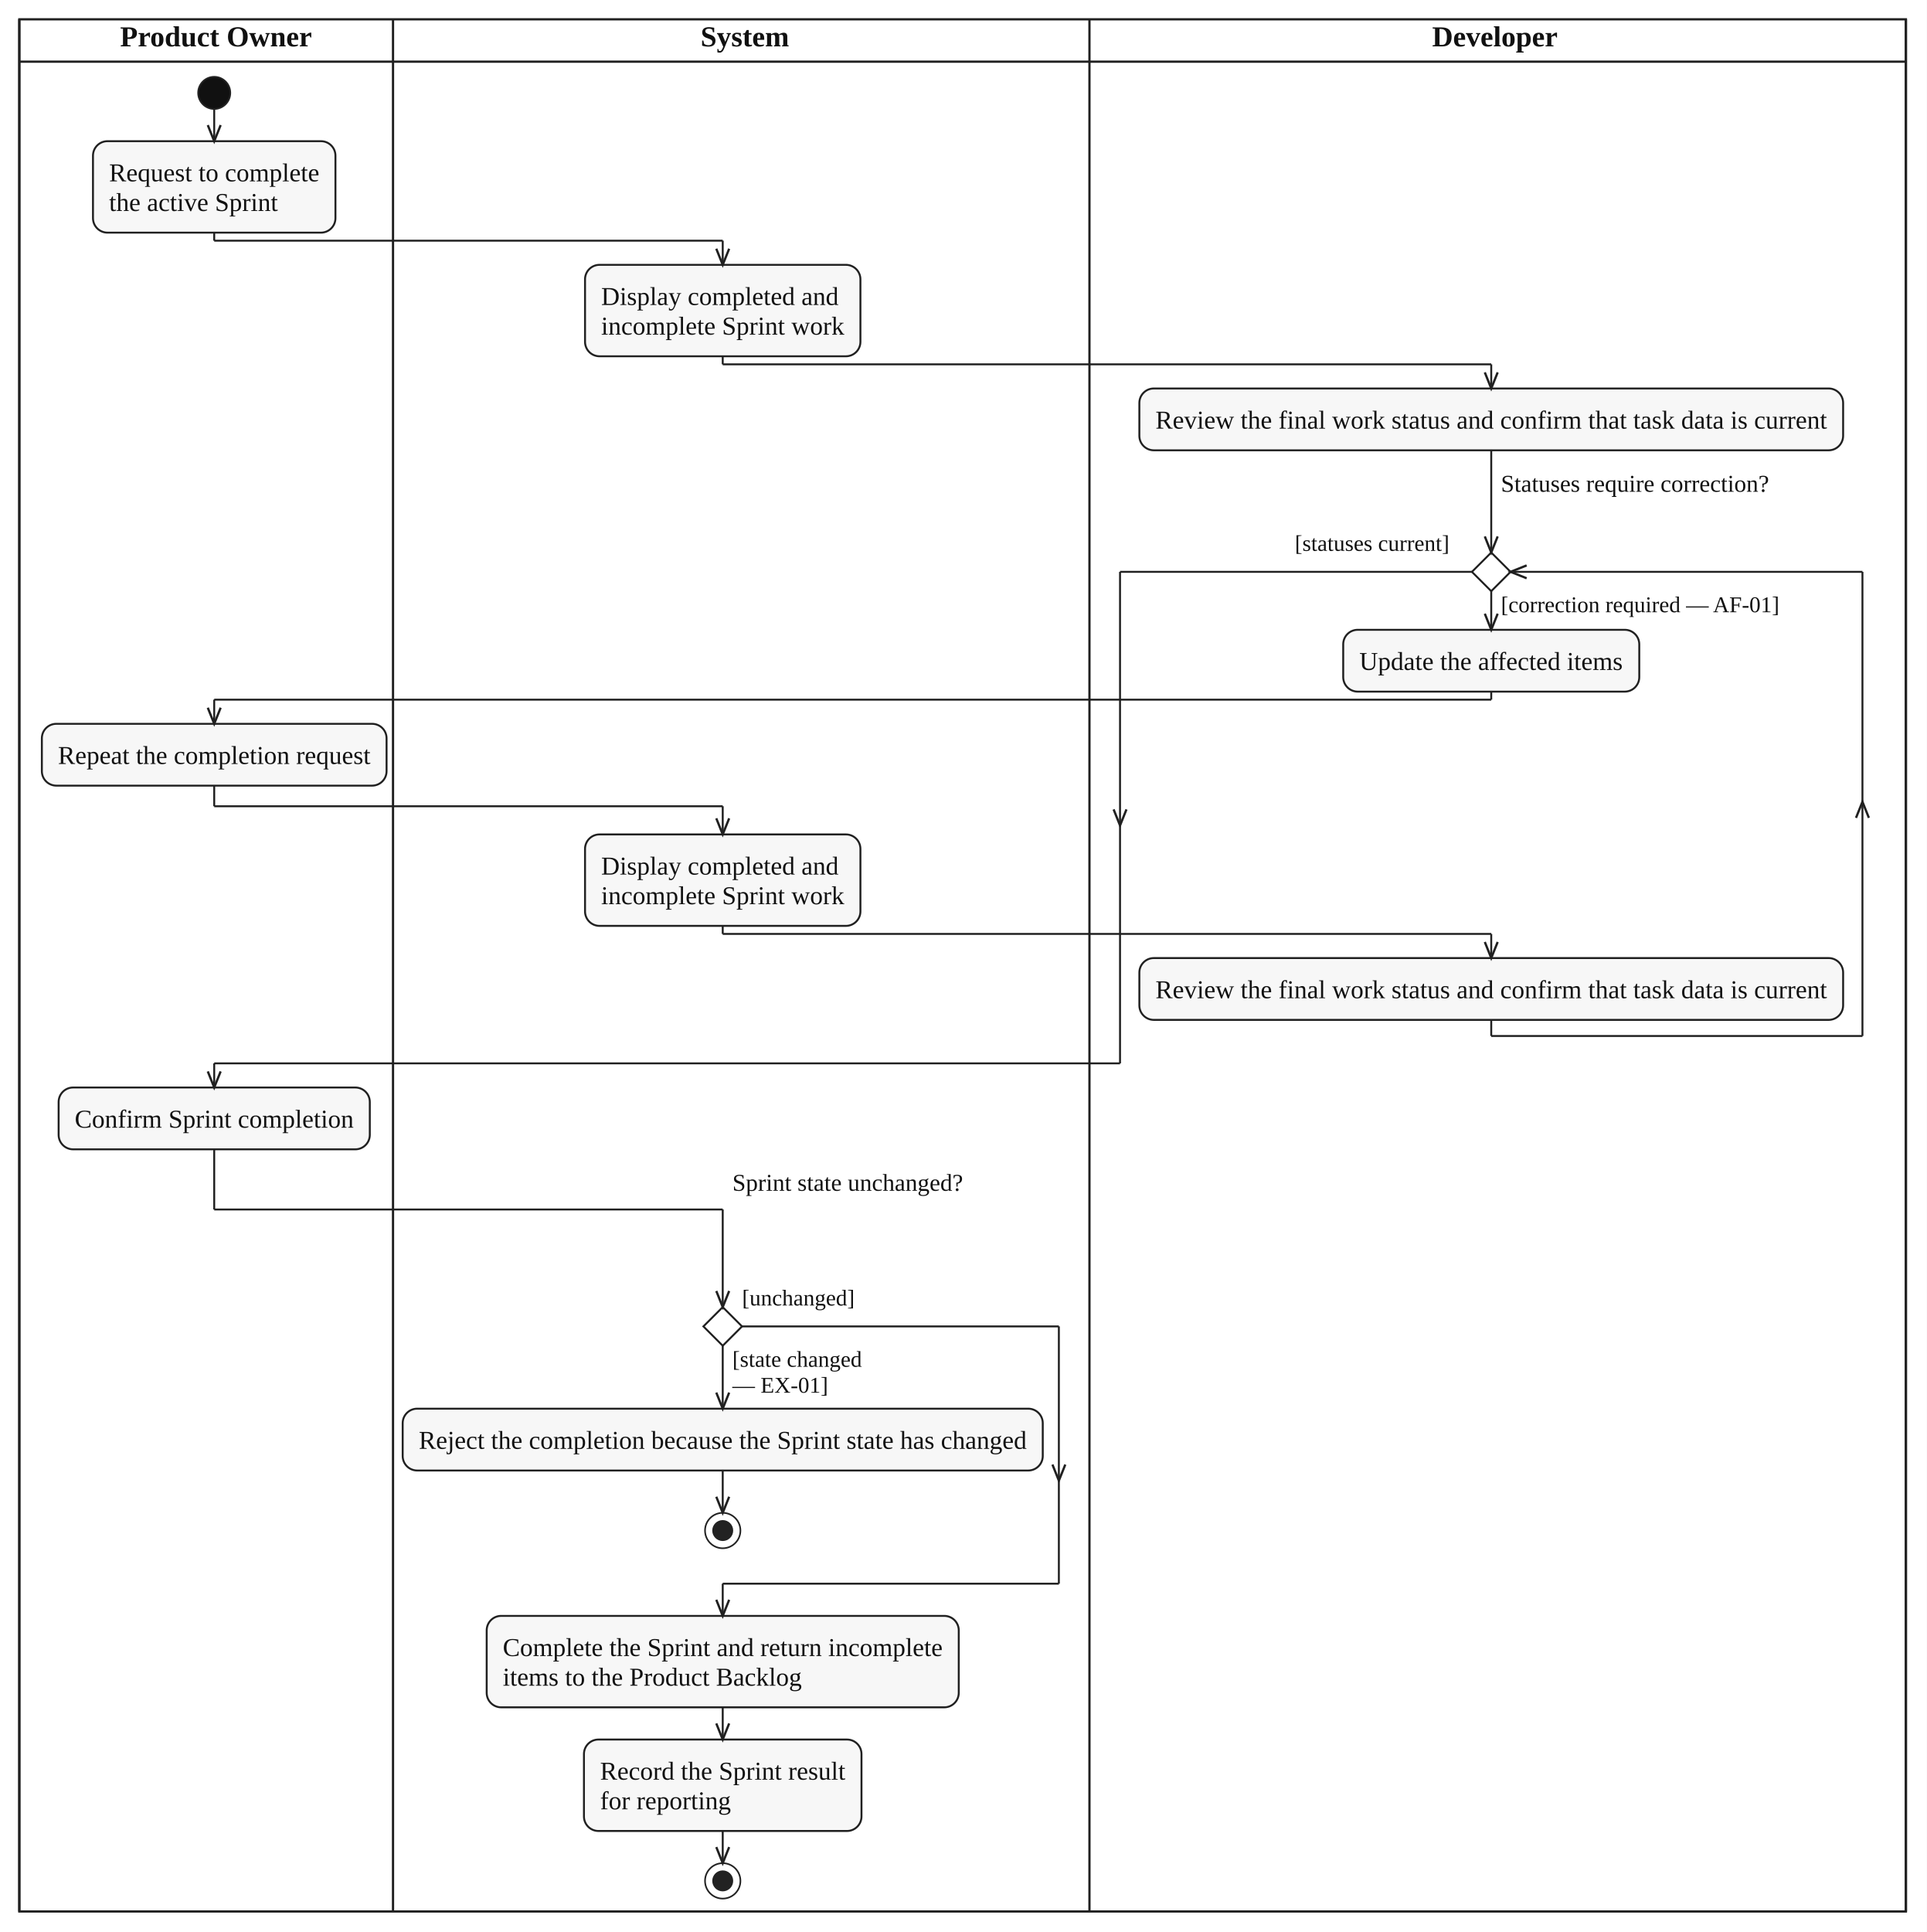
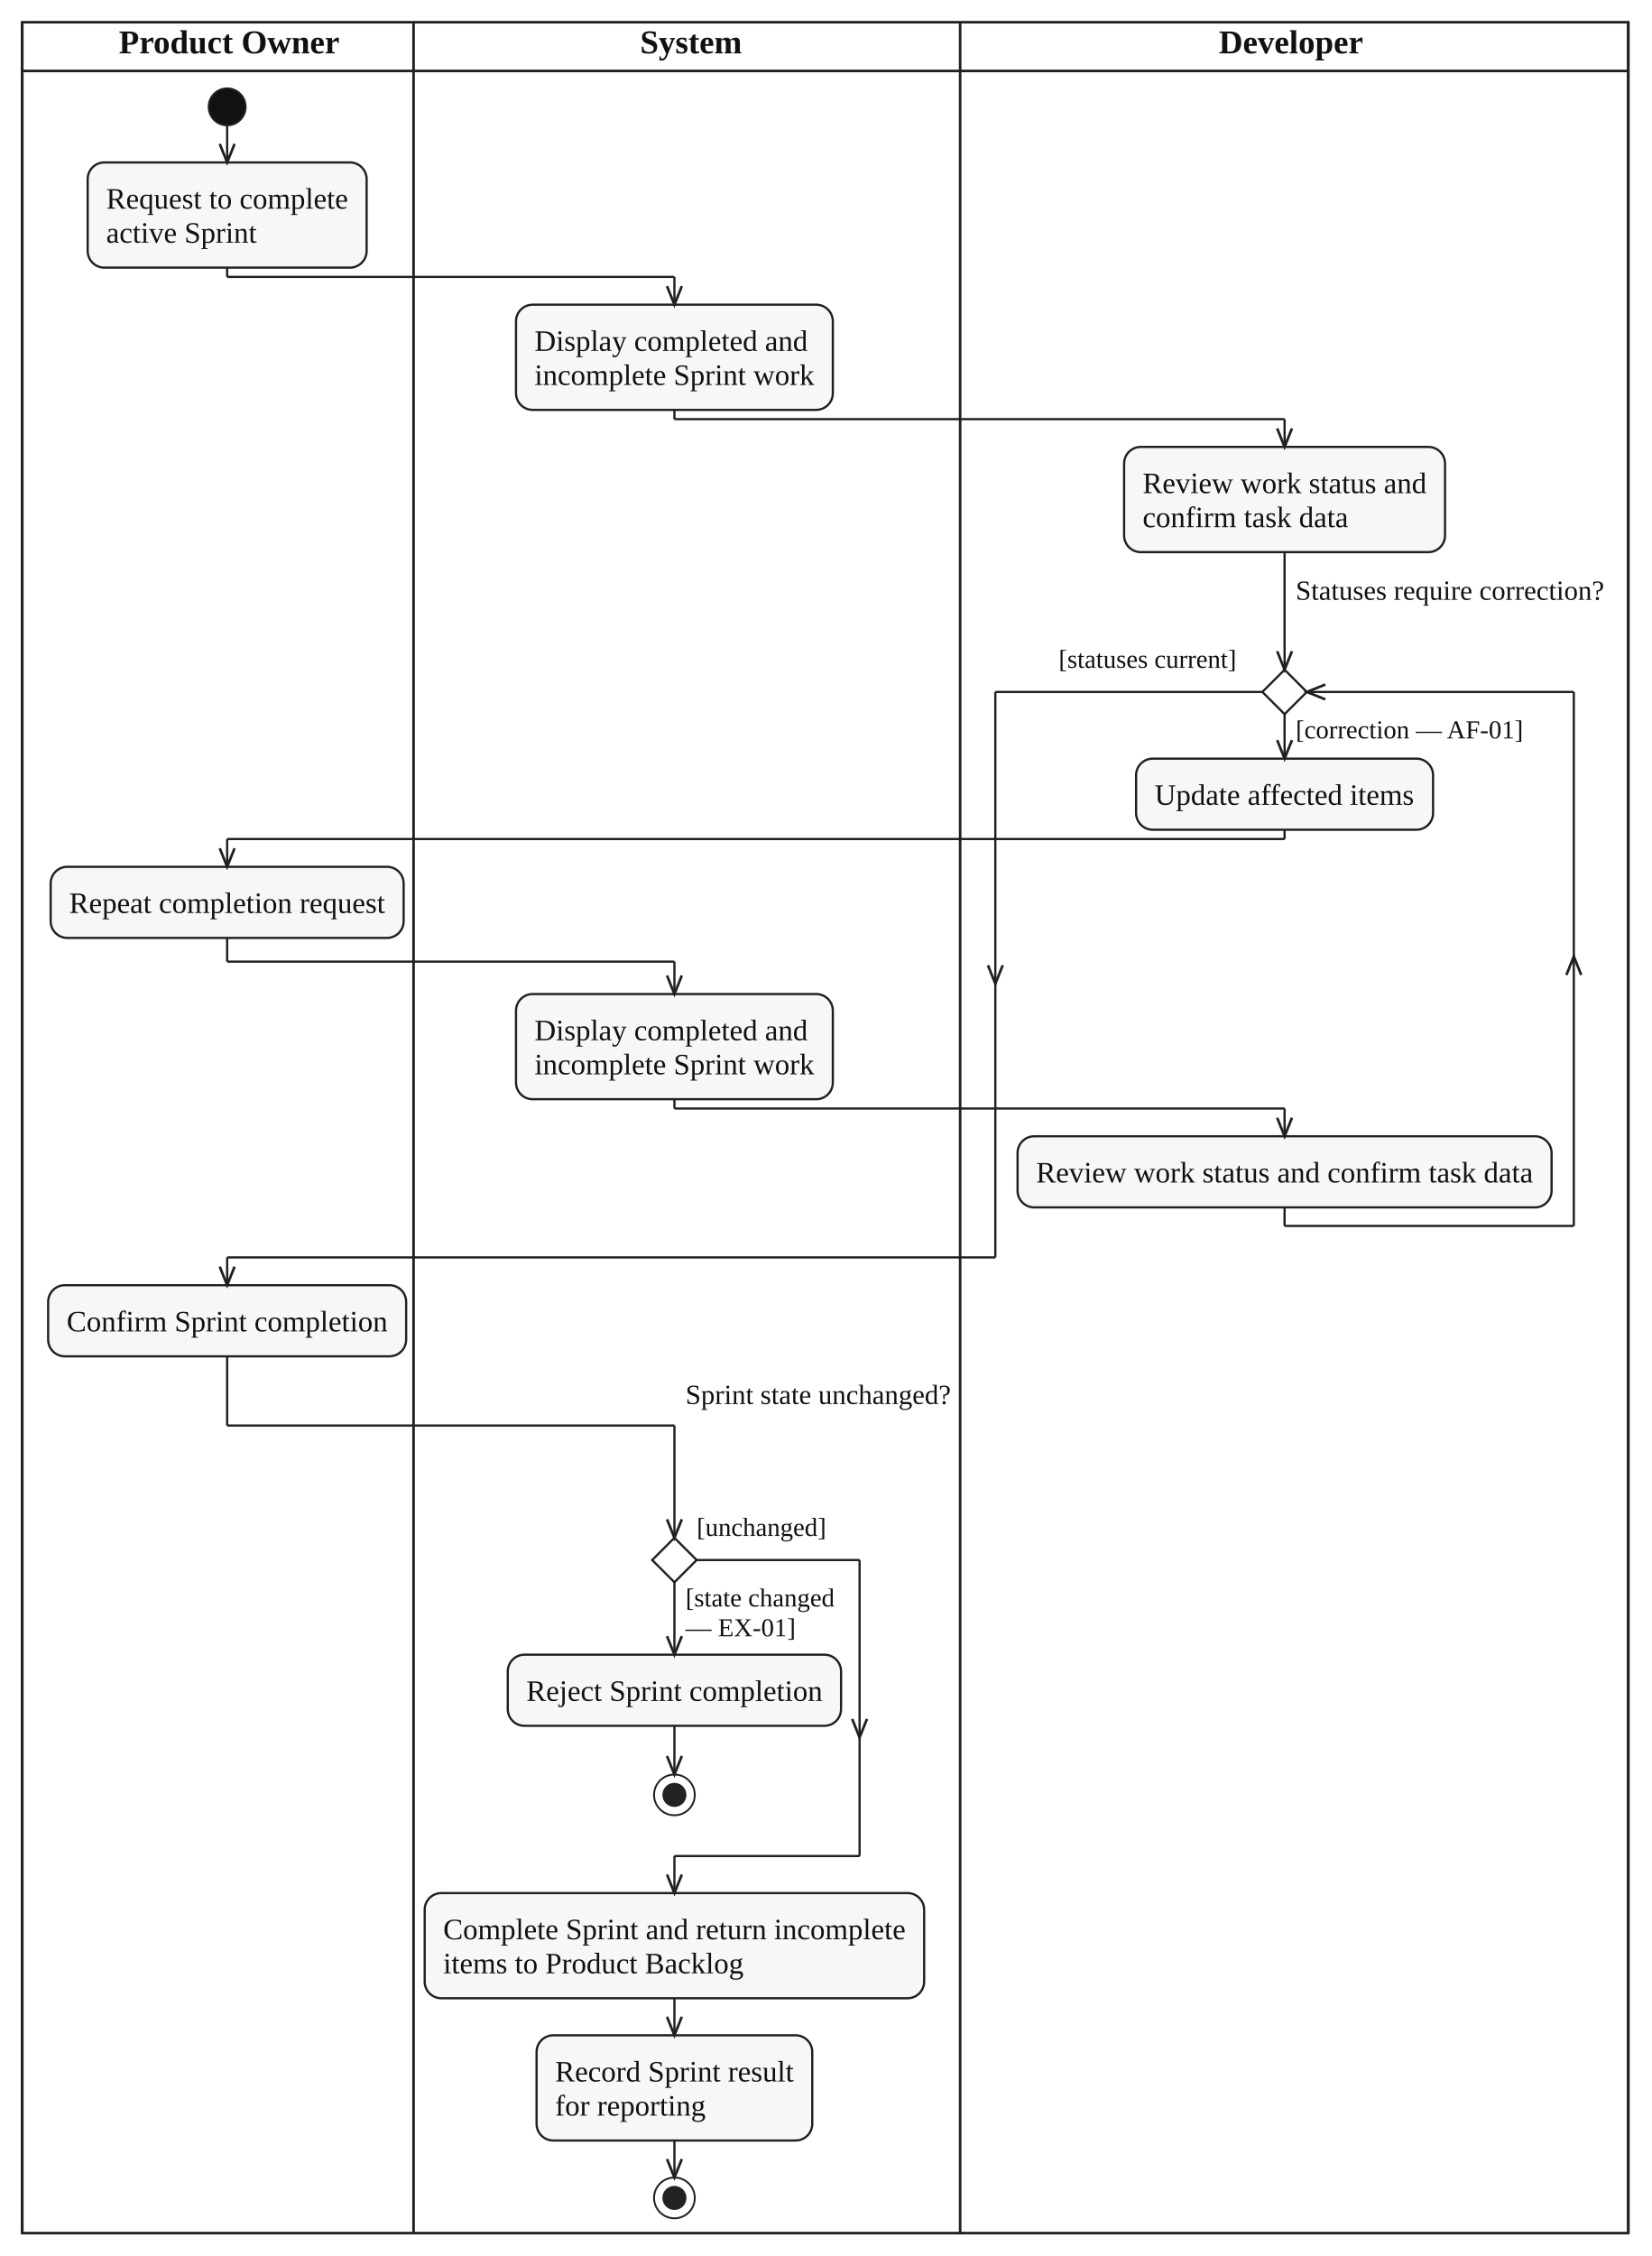
- <svg xmlns="http://www.w3.org/2000/svg" contentStyleType="text/css" height="1200px" preserveAspectRatio="none" style="width:1197px;height:1200px;background:#FFFFFF;" version="1.1" viewBox="-5 0.394 1197 1200" width="1197px" zoomAndPan="magnify" data-pres-formatted="1">
-   <rect id="pres-background" x="-5" y="0.394" width="1197" height="1200" fill="#FFFFFF" stroke="none" />
+ <svg xmlns="http://www.w3.org/2000/svg" contentStyleType="text/css" height="1218px" preserveAspectRatio="none" style="width:892px;height:1218px;background:#FFFFFF;" version="1.1" viewBox="-5 0.394 892 1218" width="892px" zoomAndPan="magnify" data-pres-formatted="1">
+   <rect id="pres-background" x="-5" y="0.394" width="892" height="1218" fill="#FFFFFF" stroke="none" />
  <defs />
  <g>
-     <rect fill="#FFFFFF" height="30.698" style="stroke:#FFFFFF;stroke-width:1.0;" width="1157.266" x="15" y="12.394" />
-     <ellipse cx="128.078" cy="58.092" fill="#111111" rx="10" ry="10" style="stroke:#222222;stroke-width:1.0;" />
-     <rect fill="#F7F7F7" height="56.797" rx="9" ry="9" style="stroke:#202020;stroke-width:1.2;" width="150.633" x="52.762" y="88.092" />
-     <text fill="#111111" font-family="Times New Roman" font-size="16" lengthAdjust="spacing" textLength="130.633" x="62.762" y="113.029">Request to complete</text>
-     <text fill="#111111" font-family="Times New Roman" font-size="16" lengthAdjust="spacing" textLength="104.859" x="62.762" y="131.428">the active Sprint</text>
-     <rect fill="#F7F7F7" height="38.398" rx="9" ry="9" style="stroke:#202020;stroke-width:1.2;" width="214.156" x="21" y="449.973" />
-     <text fill="#111111" font-family="Times New Roman" font-size="16" lengthAdjust="spacing" textLength="194.156" x="31" y="474.91">Repeat the completion request</text>
-     <rect fill="#F7F7F7" height="38.398" rx="9" ry="9" style="stroke:#202020;stroke-width:1.2;" width="193.32" x="31.418" y="675.867" />
-     <text fill="#111111" font-family="Times New Roman" font-size="16" lengthAdjust="spacing" textLength="173.32" x="41.418" y="700.805">Confirm Sprint completion</text>
-     <line style="stroke:#202020;stroke-width:1.4;" x1="7" x2="7" y1="12.394" y2="1187.645" />
-     <rect fill="#F7F7F7" height="56.797" rx="9" ry="9" style="stroke:#202020;stroke-width:1.2;" width="171.086" x="358.438" y="164.889" />
-     <text fill="#111111" font-family="Times New Roman" font-size="16" lengthAdjust="spacing" textLength="147.516" x="368.438" y="189.826">Display completed and</text>
-     <text fill="#111111" font-family="Times New Roman" font-size="16" lengthAdjust="spacing" textLength="151.086" x="368.438" y="208.225">incomplete Sprint work</text>
-     <rect fill="#F7F7F7" height="56.797" rx="9" ry="9" style="stroke:#202020;stroke-width:1.2;" width="171.086" x="358.438" y="518.672" />
-     <text fill="#111111" font-family="Times New Roman" font-size="16" lengthAdjust="spacing" textLength="147.516" x="368.438" y="543.609">Display completed and</text>
-     <text fill="#111111" font-family="Times New Roman" font-size="16" lengthAdjust="spacing" textLength="151.086" x="368.438" y="562.008">incomplete Sprint work</text>
-     <rect fill="#F7F7F7" height="38.398" rx="9" ry="9" style="stroke:#202020;stroke-width:1.2;" width="397.648" x="245.156" y="875.352" />
-     <text fill="#111111" font-family="Times New Roman" font-size="16" lengthAdjust="spacing" textLength="377.648" x="255.156" y="900.289">Reject the completion because the Sprint state has changed</text>
-     <ellipse cx="443.981" cy="951.051" fill="none" rx="11" ry="11" style="stroke:#222222;stroke-width:1.0;" />
-     <ellipse cx="443.981" cy="951.051" fill="#222222" rx="6" ry="6" style="stroke:#222222;stroke-width:1.0;" />
-     <polygon fill="#FFFFFF" points="443.981,812.253,455.981,824.253,443.981,836.253,431.981,824.253,443.981,812.253" style="stroke:#202020;stroke-width:1.2;" />
-     <text fill="#111111" font-family="Times New Roman" font-size="15" lengthAdjust="spacing" textLength="143.291" x="449.981" y="740.014">Sprint state unchanged?</text>
-     <text fill="#111111" font-family="Times New Roman" font-size="15" lengthAdjust="spacing" textLength="3.75" x="449.981" y="757.263"> </text>
-     <text fill="#111111" font-family="Times New Roman" font-size="15" lengthAdjust="spacing" textLength="3.75" x="449.981" y="774.511"> </text>
-     <text fill="#111111" font-family="Times New Roman" font-size="15" lengthAdjust="spacing" textLength="3.75" x="449.981" y="791.76"> </text>
-     <text fill="#111111" font-family="Times New Roman" font-size="15" lengthAdjust="spacing" textLength="3.75" x="449.981" y="809.008"> </text>
-     <text fill="#111111" font-family="Times New Roman" font-size="14" lengthAdjust="spacing" textLength="87.459" x="449.981" y="849.323">  [state changed</text>
-     <text fill="#111111" font-family="Times New Roman" font-size="14" lengthAdjust="spacing" textLength="66.486" x="449.981" y="865.422">  — EX-01]</text>
-     <text fill="#111111" font-family="Times New Roman" font-size="6" lengthAdjust="spacing" textLength="1.5" x="449.981" y="874.052"> </text>
-     <text fill="#111111" font-family="Times New Roman" font-size="14" lengthAdjust="spacing" textLength="76.966" x="455.981" y="811.225">[unchanged]  </text>
-     <text fill="#111111" font-family="Times New Roman" font-size="6" lengthAdjust="spacing" textLength="1.5" x="455.981" y="819.855"> </text>
-     <rect fill="#F7F7F7" height="56.797" rx="9" ry="9" style="stroke:#202020;stroke-width:1.2;" width="293.266" x="297.348" y="1004.051" />
-     <text fill="#111111" font-family="Times New Roman" font-size="16" lengthAdjust="spacing" textLength="273.266" x="307.348" y="1028.988">Complete the Sprint and return incomplete</text>
-     <text fill="#111111" font-family="Times New Roman" font-size="16" lengthAdjust="spacing" textLength="185.75" x="307.348" y="1047.387">items to the Product Backlog</text>
-     <rect fill="#F7F7F7" height="56.797" rx="9" ry="9" style="stroke:#202020;stroke-width:1.2;" width="172.414" x="357.773" y="1080.848" />
-     <text fill="#111111" font-family="Times New Roman" font-size="16" lengthAdjust="spacing" textLength="152.414" x="367.773" y="1105.785">Record the Sprint result</text>
-     <text fill="#111111" font-family="Times New Roman" font-size="16" lengthAdjust="spacing" textLength="81.305" x="367.773" y="1124.184">for reporting</text>
-     <ellipse cx="443.981" cy="1168.645" fill="none" rx="11" ry="11" style="stroke:#222222;stroke-width:1.0;" />
-     <ellipse cx="443.981" cy="1168.645" fill="#222222" rx="6" ry="6" style="stroke:#222222;stroke-width:1.0;" />
-     <line style="stroke:#202020;stroke-width:1.4;" x1="239.156" x2="239.156" y1="12.394" y2="1187.645" />
-     <rect fill="#F7F7F7" height="38.398" rx="9" ry="9" style="stroke:#202020;stroke-width:1.2;" width="437.211" x="702.805" y="241.685" />
-     <text fill="#111111" font-family="Times New Roman" font-size="16" lengthAdjust="spacing" textLength="417.211" x="712.805" y="266.623">Review the final work status and confirm that task data is current</text>
-     <rect fill="#F7F7F7" height="38.398" rx="9" ry="9" style="stroke:#202020;stroke-width:1.2;" width="183.922" x="829.449" y="391.574" />
-     <text fill="#111111" font-family="Times New Roman" font-size="16" lengthAdjust="spacing" textLength="163.922" x="839.449" y="416.512">Update the affected items</text>
-     <rect fill="#F7F7F7" height="38.398" rx="9" ry="9" style="stroke:#202020;stroke-width:1.2;" width="437.211" x="702.805" y="595.469" />
-     <text fill="#111111" font-family="Times New Roman" font-size="16" lengthAdjust="spacing" textLength="417.211" x="712.805" y="620.406">Review the final work status and confirm that task data is current</text>
-     <polygon fill="#FFFFFF" points="921.41,343.574,933.41,355.574,921.41,367.574,909.41,355.574,921.41,343.574" style="stroke:#202020;stroke-width:1.2;" />
-     <text fill="#111111" font-family="Times New Roman" font-size="15" lengthAdjust="spacing" textLength="166.597" x="927.41" y="305.832">Statuses require correction?</text>
-     <text fill="#111111" font-family="Times New Roman" font-size="15" lengthAdjust="spacing" textLength="3.75" x="927.41" y="323.081"> </text>
-     <text fill="#111111" font-family="Times New Roman" font-size="15" lengthAdjust="spacing" textLength="3.75" x="927.41" y="340.33"> </text>
-     <text fill="#111111" font-family="Times New Roman" font-size="14" lengthAdjust="spacing" textLength="180.769" x="927.41" y="380.644">[correction required — AF-01]  </text>
-     <text fill="#111111" font-family="Times New Roman" font-size="6" lengthAdjust="spacing" textLength="1.5" x="927.41" y="389.274"> </text>
-     <text fill="#111111" font-family="Times New Roman" font-size="14" lengthAdjust="spacing" textLength="110.018" x="799.393" y="342.546">  [statuses current]  </text>
-     <text fill="#111111" font-family="Times New Roman" font-size="6" lengthAdjust="spacing" textLength="1.5" x="799.393" y="351.176"> </text>
-     <line style="stroke:#202020;stroke-width:1.4;" x1="671.805" x2="671.805" y1="12.394" y2="1187.645" />
-     <line style="stroke:#202020;stroke-width:1.4;" x1="1179.016" x2="1179.016" y1="12.394" y2="1187.645" />
-     <line style="stroke:#202020;stroke-width:1.2;" x1="128.078" x2="128.078" y1="68.092" y2="88.092" />
-     <polyline points="124.078,78.092 128.078,88.092 132.078,78.092" fill="none" stroke="#202020" stroke-width="1.4" stroke-linejoin="miter" stroke-linecap="butt" class="open-arrowhead" />
-     <line style="stroke:#202020;stroke-width:1.2;" x1="443.981" x2="443.981" y1="913.75" y2="940.051" />
-     <polyline points="439.981,930.051 443.981,940.051 447.981,930.051" fill="none" stroke="#202020" stroke-width="1.4" stroke-linejoin="miter" stroke-linecap="butt" class="open-arrowhead" />
-     <line style="stroke:#202020;stroke-width:1.2;" x1="443.981" x2="443.981" y1="836.253" y2="875.352" />
-     <polyline points="439.981,865.352 443.981,875.352 447.981,865.352" fill="none" stroke="#202020" stroke-width="1.4" stroke-linejoin="miter" stroke-linecap="butt" class="open-arrowhead" />
-     <line style="stroke:#202020;stroke-width:1.2;" x1="455.981" x2="652.805" y1="824.253" y2="824.253" />
-     <polyline points="648.805,910.051 652.805,920.051 656.805,910.051" fill="none" stroke="#202020" stroke-width="1.4" stroke-linejoin="miter" stroke-linecap="butt" class="open-arrowhead" />
-     <line style="stroke:#202020;stroke-width:1.2;" x1="652.805" x2="652.805" y1="824.253" y2="984.051" />
-     <line style="stroke:#202020;stroke-width:1.2;" x1="652.805" x2="443.981" y1="984.051" y2="984.051" />
-     <line style="stroke:#202020;stroke-width:1.2;" x1="443.981" x2="443.981" y1="984.051" y2="1004.051" />
-     <polyline points="439.981,994.051 443.981,1004.051 447.981,994.051" fill="none" stroke="#202020" stroke-width="1.4" stroke-linejoin="miter" stroke-linecap="butt" class="open-arrowhead" />
-     <line style="stroke:#202020;stroke-width:1.2;" x1="443.981" x2="443.981" y1="1060.848" y2="1080.848" />
-     <polyline points="439.981,1070.848 443.981,1080.848 447.981,1070.848" fill="none" stroke="#202020" stroke-width="1.4" stroke-linejoin="miter" stroke-linecap="butt" class="open-arrowhead" />
-     <line style="stroke:#202020;stroke-width:1.2;" x1="443.981" x2="443.981" y1="1137.645" y2="1157.645" />
-     <polyline points="439.981,1147.645 443.981,1157.645 447.981,1147.645" fill="none" stroke="#202020" stroke-width="1.4" stroke-linejoin="miter" stroke-linecap="butt" class="open-arrowhead" />
-     <line style="stroke:#202020;stroke-width:1.2;" x1="921.41" x2="921.41" y1="367.574" y2="391.574" />
-     <polyline points="917.41,381.574 921.41,391.574 925.41,381.574" fill="none" stroke="#202020" stroke-width="1.4" stroke-linejoin="miter" stroke-linecap="butt" class="open-arrowhead" />
-     <line style="stroke:#202020;stroke-width:1.2;" x1="921.41" x2="921.41" y1="633.867" y2="643.867" />
-     <line style="stroke:#202020;stroke-width:1.2;" x1="921.41" x2="1152.016" y1="643.867" y2="643.867" />
-     <polyline points="1148.016,508.371 1152.016,498.371 1156.016,508.371" fill="none" stroke="#202020" stroke-width="1.4" stroke-linejoin="miter" stroke-linecap="butt" class="open-arrowhead" />
-     <line style="stroke:#202020;stroke-width:1.2;" x1="1152.016" x2="1152.016" y1="355.574" y2="643.867" />
-     <line style="stroke:#202020;stroke-width:1.2;" x1="1152.016" x2="933.41" y1="355.574" y2="355.574" />
-     <polyline points="943.41,351.574 933.41,355.574 943.41,359.574" fill="none" stroke="#202020" stroke-width="1.4" stroke-linejoin="miter" stroke-linecap="butt" class="open-arrowhead" />
-     <line style="stroke:#202020;stroke-width:1.2;" x1="909.41" x2="690.805" y1="355.574" y2="355.574" />
-     <polyline points="686.805,503.121 690.805,513.121 694.805,503.121" fill="none" stroke="#202020" stroke-width="1.4" stroke-linejoin="miter" stroke-linecap="butt" class="open-arrowhead" />
-     <line style="stroke:#202020;stroke-width:1.2;" x1="690.805" x2="690.805" y1="355.574" y2="660.867" />
-     <line style="stroke:#202020;stroke-width:1.2;" x1="690.805" x2="128.078" y1="660.867" y2="660.867" />
-     <line style="stroke:#202020;stroke-width:1.2;" x1="128.078" x2="128.078" y1="660.867" y2="675.867" />
-     <polyline points="124.078,665.867 128.078,675.867 132.078,665.867" fill="none" stroke="#202020" stroke-width="1.4" stroke-linejoin="miter" stroke-linecap="butt" class="open-arrowhead" />
-     <line style="stroke:#202020;stroke-width:1.2;" x1="921.41" x2="921.41" y1="280.084" y2="343.574" />
-     <polyline points="917.41,333.574 921.41,343.574 925.41,333.574" fill="none" stroke="#202020" stroke-width="1.4" stroke-linejoin="miter" stroke-linecap="butt" class="open-arrowhead" />
-     <line style="stroke:#202020;stroke-width:1.2;" x1="128.078" x2="128.078" y1="144.889" y2="149.889" />
-     <line style="stroke:#202020;stroke-width:1.2;" x1="128.078" x2="443.981" y1="149.889" y2="149.889" />
-     <line style="stroke:#202020;stroke-width:1.2;" x1="443.981" x2="443.981" y1="149.889" y2="164.889" />
-     <polyline points="439.981,154.889 443.981,164.889 447.981,154.889" fill="none" stroke="#202020" stroke-width="1.4" stroke-linejoin="miter" stroke-linecap="butt" class="open-arrowhead" />
-     <line style="stroke:#202020;stroke-width:1.2;" x1="443.981" x2="443.981" y1="221.685" y2="226.685" />
-     <line style="stroke:#202020;stroke-width:1.2;" x1="443.981" x2="921.41" y1="226.685" y2="226.685" />
-     <line style="stroke:#202020;stroke-width:1.2;" x1="921.41" x2="921.41" y1="226.685" y2="241.685" />
-     <polyline points="917.41,231.685 921.41,241.685 925.41,231.685" fill="none" stroke="#202020" stroke-width="1.4" stroke-linejoin="miter" stroke-linecap="butt" class="open-arrowhead" />
-     <line style="stroke:#202020;stroke-width:1.2;" x1="921.41" x2="921.41" y1="429.973" y2="434.973" />
-     <line style="stroke:#202020;stroke-width:1.2;" x1="921.41" x2="128.078" y1="434.973" y2="434.973" />
-     <line style="stroke:#202020;stroke-width:1.2;" x1="128.078" x2="128.078" y1="434.973" y2="449.973" />
-     <polyline points="124.078,439.973 128.078,449.973 132.078,439.973" fill="none" stroke="#202020" stroke-width="1.4" stroke-linejoin="miter" stroke-linecap="butt" class="open-arrowhead" />
-     <line style="stroke:#202020;stroke-width:1.2;" x1="128.078" x2="128.078" y1="488.371" y2="501.172" />
-     <line style="stroke:#202020;stroke-width:1.2;" x1="128.078" x2="443.981" y1="501.172" y2="501.172" />
-     <line style="stroke:#202020;stroke-width:1.2;" x1="443.981" x2="443.981" y1="501.172" y2="518.672" />
-     <polyline points="439.981,508.672 443.981,518.672 447.981,508.672" fill="none" stroke="#202020" stroke-width="1.4" stroke-linejoin="miter" stroke-linecap="butt" class="open-arrowhead" />
-     <line style="stroke:#202020;stroke-width:1.2;" x1="443.981" x2="443.981" y1="575.469" y2="580.469" />
-     <line style="stroke:#202020;stroke-width:1.2;" x1="443.981" x2="921.41" y1="580.469" y2="580.469" />
-     <line style="stroke:#202020;stroke-width:1.2;" x1="921.41" x2="921.41" y1="580.469" y2="595.469" />
-     <polyline points="917.41,585.469 921.41,595.469 925.41,585.469" fill="none" stroke="#202020" stroke-width="1.4" stroke-linejoin="miter" stroke-linecap="butt" class="open-arrowhead" />
-     <line style="stroke:#202020;stroke-width:1.2;" x1="128.078" x2="128.078" y1="714.266" y2="751.632" />
-     <line style="stroke:#202020;stroke-width:1.2;" x1="128.078" x2="443.981" y1="751.632" y2="751.632" />
-     <line style="stroke:#202020;stroke-width:1.2;" x1="443.981" x2="443.981" y1="751.632" y2="812.253" />
-     <polyline points="439.981,802.253 443.981,812.253 447.981,802.253" fill="none" stroke="#202020" stroke-width="1.4" stroke-linejoin="miter" stroke-linecap="butt" class="open-arrowhead" />
-     <text fill="#111111" font-family="Times New Roman" font-size="18" font-weight="bold" lengthAdjust="spacing" textLength="119.478" x="69.589" y="29.198">Product Owner</text>
-     <text fill="#111111" font-family="Times New Roman" font-size="7" font-weight="bold" lengthAdjust="spacing" textLength="1.75" x="65.089" y="39.627"> </text>
-     <text fill="#111111" font-family="Times New Roman" font-size="18" font-weight="bold" lengthAdjust="spacing" textLength="54.993" x="430.234" y="29.198">System</text>
-     <text fill="#111111" font-family="Times New Roman" font-size="7" font-weight="bold" lengthAdjust="spacing" textLength="1.75" x="425.734" y="39.627"> </text>
-     <text fill="#111111" font-family="Times New Roman" font-size="18" font-weight="bold" lengthAdjust="spacing" textLength="77.968" x="884.676" y="29.198">Developer</text>
-     <text fill="#111111" font-family="Times New Roman" font-size="7" font-weight="bold" lengthAdjust="spacing" textLength="1.75" x="880.176" y="39.627"> </text>
+     <rect fill="#FFFFFF" height="30.698" style="stroke:#FFFFFF;stroke-width:1.0;" width="852.505" x="15" y="12.394" />
+     <ellipse cx="117.66" cy="58.092" fill="#111111" rx="10" ry="10" style="stroke:#222222;stroke-width:1.0;" />
+     <rect fill="#F7F7F7" height="56.797" rx="9" ry="9" style="stroke:#202020;stroke-width:1.2;" width="150.633" x="42.344" y="88.092" />
+     <text fill="#111111" font-family="Times New Roman" font-size="16" lengthAdjust="spacing" textLength="130.633" x="52.344" y="113.029">Request to complete</text>
+     <text fill="#111111" font-family="Times New Roman" font-size="16" lengthAdjust="spacing" textLength="81.312" x="52.344" y="131.428">active Sprint</text>
+     <rect fill="#F7F7F7" height="38.398" rx="9" ry="9" style="stroke:#202020;stroke-width:1.2;" width="190.609" x="22.355" y="468.371" />
+     <text fill="#111111" font-family="Times New Roman" font-size="16" lengthAdjust="spacing" textLength="170.609" x="32.355" y="493.309">Repeat completion request</text>
+     <rect fill="#F7F7F7" height="38.398" rx="9" ry="9" style="stroke:#202020;stroke-width:1.2;" width="193.32" x="21" y="694.266" />
+     <text fill="#111111" font-family="Times New Roman" font-size="16" lengthAdjust="spacing" textLength="173.32" x="31" y="719.203">Confirm Sprint completion</text>
+     <line style="stroke:#202020;stroke-width:1.4;" x1="7" x2="7" y1="12.394" y2="1206.043" />
+     <rect fill="#F7F7F7" height="56.797" rx="9" ry="9" style="stroke:#202020;stroke-width:1.2;" width="171.086" x="273.637" y="164.889" />
+     <text fill="#111111" font-family="Times New Roman" font-size="16" lengthAdjust="spacing" textLength="147.516" x="283.637" y="189.826">Display completed and</text>
+     <text fill="#111111" font-family="Times New Roman" font-size="16" lengthAdjust="spacing" textLength="151.086" x="283.637" y="208.225">incomplete Sprint work</text>
+     <rect fill="#F7F7F7" height="56.797" rx="9" ry="9" style="stroke:#202020;stroke-width:1.2;" width="171.086" x="273.637" y="537.07" />
+     <text fill="#111111" font-family="Times New Roman" font-size="16" lengthAdjust="spacing" textLength="147.516" x="283.637" y="562.008">Display completed and</text>
+     <text fill="#111111" font-family="Times New Roman" font-size="16" lengthAdjust="spacing" textLength="151.086" x="283.637" y="580.406">incomplete Sprint work</text>
+     <rect fill="#F7F7F7" height="38.398" rx="9" ry="9" style="stroke:#202020;stroke-width:1.2;" width="179.969" x="269.195" y="893.75" />
+     <text fill="#111111" font-family="Times New Roman" font-size="16" lengthAdjust="spacing" textLength="159.969" x="279.195" y="918.688">Reject Sprint completion</text>
+     <ellipse cx="359.18" cy="969.449" fill="none" rx="11" ry="11" style="stroke:#222222;stroke-width:1.0;" />
+     <ellipse cx="359.18" cy="969.449" fill="#222222" rx="6" ry="6" style="stroke:#222222;stroke-width:1.0;" />
+     <polygon fill="#FFFFFF" points="359.18,830.651,371.18,842.651,359.18,854.651,347.18,842.651,359.18,830.651" style="stroke:#202020;stroke-width:1.2;" />
+     <text fill="#111111" font-family="Times New Roman" font-size="15" lengthAdjust="spacing" textLength="143.291" x="365.18" y="758.413">Sprint state unchanged?</text>
+     <text fill="#111111" font-family="Times New Roman" font-size="15" lengthAdjust="spacing" textLength="3.75" x="365.18" y="775.661"> </text>
+     <text fill="#111111" font-family="Times New Roman" font-size="15" lengthAdjust="spacing" textLength="3.75" x="365.18" y="792.91"> </text>
+     <text fill="#111111" font-family="Times New Roman" font-size="15" lengthAdjust="spacing" textLength="3.75" x="365.18" y="810.158"> </text>
+     <text fill="#111111" font-family="Times New Roman" font-size="15" lengthAdjust="spacing" textLength="3.75" x="365.18" y="827.407"> </text>
+     <text fill="#111111" font-family="Times New Roman" font-size="14" lengthAdjust="spacing" textLength="87.459" x="365.18" y="867.722">  [state changed</text>
+     <text fill="#111111" font-family="Times New Roman" font-size="14" lengthAdjust="spacing" textLength="66.486" x="365.18" y="883.82">  — EX-01]</text>
+     <text fill="#111111" font-family="Times New Roman" font-size="6" lengthAdjust="spacing" textLength="1.5" x="365.18" y="892.45"> </text>
+     <text fill="#111111" font-family="Times New Roman" font-size="14" lengthAdjust="spacing" textLength="76.966" x="371.18" y="829.623">[unchanged]  </text>
+     <text fill="#111111" font-family="Times New Roman" font-size="6" lengthAdjust="spacing" textLength="1.5" x="371.18" y="838.253"> </text>
+     <rect fill="#F7F7F7" height="56.797" rx="9" ry="9" style="stroke:#202020;stroke-width:1.2;" width="269.719" x="224.32" y="1022.449" />
+     <text fill="#111111" font-family="Times New Roman" font-size="16" lengthAdjust="spacing" textLength="249.719" x="234.32" y="1047.387">Complete Sprint and return incomplete</text>
+     <text fill="#111111" font-family="Times New Roman" font-size="16" lengthAdjust="spacing" textLength="162.203" x="234.32" y="1065.785">items to Product Backlog</text>
+     <rect fill="#F7F7F7" height="56.797" rx="9" ry="9" style="stroke:#202020;stroke-width:1.2;" width="148.867" x="284.746" y="1099.246" />
+     <text fill="#111111" font-family="Times New Roman" font-size="16" lengthAdjust="spacing" textLength="128.867" x="294.746" y="1124.184">Record Sprint result</text>
+     <text fill="#111111" font-family="Times New Roman" font-size="16" lengthAdjust="spacing" textLength="81.305" x="294.746" y="1142.582">for reporting</text>
+     <ellipse cx="359.18" cy="1187.043" fill="none" rx="11" ry="11" style="stroke:#222222;stroke-width:1.0;" />
+     <ellipse cx="359.18" cy="1187.043" fill="#222222" rx="6" ry="6" style="stroke:#222222;stroke-width:1.0;" />
+     <line style="stroke:#202020;stroke-width:1.4;" x1="218.32" x2="218.32" y1="12.394" y2="1206.043" />
+     <rect fill="#F7F7F7" height="56.797" rx="9" ry="9" style="stroke:#202020;stroke-width:1.2;" width="173.305" x="602.006" y="241.685" />
+     <text fill="#111111" font-family="Times New Roman" font-size="16" lengthAdjust="spacing" textLength="153.305" x="612.006" y="266.623">Review work status and</text>
+     <text fill="#111111" font-family="Times New Roman" font-size="16" lengthAdjust="spacing" textLength="111.07" x="612.006" y="285.022">confirm task data</text>
+     <rect fill="#F7F7F7" height="38.398" rx="9" ry="9" style="stroke:#202020;stroke-width:1.2;" width="160.375" x="608.471" y="409.973" />
+     <text fill="#111111" font-family="Times New Roman" font-size="16" lengthAdjust="spacing" textLength="140.375" x="618.471" y="434.91">Update affected items</text>
+     <rect fill="#F7F7F7" height="38.398" rx="9" ry="9" style="stroke:#202020;stroke-width:1.2;" width="288.375" x="544.471" y="613.867" />
+     <text fill="#111111" font-family="Times New Roman" font-size="16" lengthAdjust="spacing" textLength="268.375" x="554.471" y="638.805">Review work status and confirm task data</text>
+     <polygon fill="#FFFFFF" points="688.658,361.973,700.658,373.973,688.658,385.973,676.658,373.973,688.658,361.973" style="stroke:#202020;stroke-width:1.2;" />
+     <text fill="#111111" font-family="Times New Roman" font-size="15" lengthAdjust="spacing" textLength="166.597" x="694.658" y="324.231">Statuses require correction?</text>
+     <text fill="#111111" font-family="Times New Roman" font-size="15" lengthAdjust="spacing" textLength="3.75" x="694.658" y="341.479"> </text>
+     <text fill="#111111" font-family="Times New Roman" font-size="15" lengthAdjust="spacing" textLength="3.75" x="694.658" y="358.728"> </text>
+     <text fill="#111111" font-family="Times New Roman" font-size="14" lengthAdjust="spacing" textLength="130.628" x="694.658" y="399.043">[correction — AF-01]  </text>
+     <text fill="#111111" font-family="Times New Roman" font-size="6" lengthAdjust="spacing" textLength="1.5" x="694.658" y="407.673"> </text>
+     <text fill="#111111" font-family="Times New Roman" font-size="14" lengthAdjust="spacing" textLength="110.018" x="566.641" y="360.944">  [statuses current]  </text>
+     <text fill="#111111" font-family="Times New Roman" font-size="6" lengthAdjust="spacing" textLength="1.5" x="566.641" y="369.574"> </text>
+     <line style="stroke:#202020;stroke-width:1.4;" x1="513.471" x2="513.471" y1="12.394" y2="1206.043" />
+     <line style="stroke:#202020;stroke-width:1.4;" x1="874.255" x2="874.255" y1="12.394" y2="1206.043" />
+     <line style="stroke:#202020;stroke-width:1.2;" x1="117.66" x2="117.66" y1="68.092" y2="88.092" />
+     <polyline points="113.66,78.092 117.66,88.092 121.66,78.092" fill="none" stroke="#202020" stroke-width="1.4" stroke-linejoin="miter" stroke-linecap="butt" class="open-arrowhead" />
+     <line style="stroke:#202020;stroke-width:1.2;" x1="359.18" x2="359.18" y1="932.148" y2="958.449" />
+     <polyline points="355.18,948.449 359.18,958.449 363.18,948.449" fill="none" stroke="#202020" stroke-width="1.4" stroke-linejoin="miter" stroke-linecap="butt" class="open-arrowhead" />
+     <line style="stroke:#202020;stroke-width:1.2;" x1="359.18" x2="359.18" y1="854.651" y2="893.75" />
+     <polyline points="355.18,883.75 359.18,893.75 363.18,883.75" fill="none" stroke="#202020" stroke-width="1.4" stroke-linejoin="miter" stroke-linecap="butt" class="open-arrowhead" />
+     <line style="stroke:#202020;stroke-width:1.2;" x1="371.18" x2="459.164" y1="842.651" y2="842.651" />
+     <polyline points="455.164,928.449 459.164,938.449 463.164,928.449" fill="none" stroke="#202020" stroke-width="1.4" stroke-linejoin="miter" stroke-linecap="butt" class="open-arrowhead" />
+     <line style="stroke:#202020;stroke-width:1.2;" x1="459.164" x2="459.164" y1="842.651" y2="1002.449" />
+     <line style="stroke:#202020;stroke-width:1.2;" x1="459.164" x2="359.18" y1="1002.449" y2="1002.449" />
+     <line style="stroke:#202020;stroke-width:1.2;" x1="359.18" x2="359.18" y1="1002.449" y2="1022.449" />
+     <polyline points="355.18,1012.449 359.18,1022.449 363.18,1012.449" fill="none" stroke="#202020" stroke-width="1.4" stroke-linejoin="miter" stroke-linecap="butt" class="open-arrowhead" />
+     <line style="stroke:#202020;stroke-width:1.2;" x1="359.18" x2="359.18" y1="1079.246" y2="1099.246" />
+     <polyline points="355.18,1089.246 359.18,1099.246 363.18,1089.246" fill="none" stroke="#202020" stroke-width="1.4" stroke-linejoin="miter" stroke-linecap="butt" class="open-arrowhead" />
+     <line style="stroke:#202020;stroke-width:1.2;" x1="359.18" x2="359.18" y1="1156.043" y2="1176.043" />
+     <polyline points="355.18,1166.043 359.18,1176.043 363.18,1166.043" fill="none" stroke="#202020" stroke-width="1.4" stroke-linejoin="miter" stroke-linecap="butt" class="open-arrowhead" />
+     <line style="stroke:#202020;stroke-width:1.2;" x1="688.658" x2="688.658" y1="385.973" y2="409.973" />
+     <polyline points="684.658,399.973 688.658,409.973 692.658,399.973" fill="none" stroke="#202020" stroke-width="1.4" stroke-linejoin="miter" stroke-linecap="butt" class="open-arrowhead" />
+     <line style="stroke:#202020;stroke-width:1.2;" x1="688.658" x2="688.658" y1="652.266" y2="662.266" />
+     <line style="stroke:#202020;stroke-width:1.2;" x1="688.658" x2="844.846" y1="662.266" y2="662.266" />
+     <polyline points="840.846,526.769 844.846,516.769 848.846,526.769" fill="none" stroke="#202020" stroke-width="1.4" stroke-linejoin="miter" stroke-linecap="butt" class="open-arrowhead" />
+     <line style="stroke:#202020;stroke-width:1.2;" x1="844.846" x2="844.846" y1="373.973" y2="662.266" />
+     <line style="stroke:#202020;stroke-width:1.2;" x1="844.846" x2="700.658" y1="373.973" y2="373.973" />
+     <polyline points="710.658,369.973 700.658,373.973 710.658,377.973" fill="none" stroke="#202020" stroke-width="1.4" stroke-linejoin="miter" stroke-linecap="butt" class="open-arrowhead" />
+     <line style="stroke:#202020;stroke-width:1.2;" x1="676.658" x2="532.471" y1="373.973" y2="373.973" />
+     <polyline points="528.471,521.519 532.471,531.519 536.471,521.519" fill="none" stroke="#202020" stroke-width="1.4" stroke-linejoin="miter" stroke-linecap="butt" class="open-arrowhead" />
+     <line style="stroke:#202020;stroke-width:1.2;" x1="532.471" x2="532.471" y1="373.973" y2="679.266" />
+     <line style="stroke:#202020;stroke-width:1.2;" x1="532.471" x2="117.66" y1="679.266" y2="679.266" />
+     <line style="stroke:#202020;stroke-width:1.2;" x1="117.66" x2="117.66" y1="679.266" y2="694.266" />
+     <polyline points="113.66,684.266 117.66,694.266 121.66,684.266" fill="none" stroke="#202020" stroke-width="1.4" stroke-linejoin="miter" stroke-linecap="butt" class="open-arrowhead" />
+     <line style="stroke:#202020;stroke-width:1.2;" x1="688.658" x2="688.658" y1="298.482" y2="361.973" />
+     <polyline points="684.658,351.973 688.658,361.973 692.658,351.973" fill="none" stroke="#202020" stroke-width="1.4" stroke-linejoin="miter" stroke-linecap="butt" class="open-arrowhead" />
+     <line style="stroke:#202020;stroke-width:1.2;" x1="117.66" x2="117.66" y1="144.889" y2="149.889" />
+     <line style="stroke:#202020;stroke-width:1.2;" x1="117.66" x2="359.18" y1="149.889" y2="149.889" />
+     <line style="stroke:#202020;stroke-width:1.2;" x1="359.18" x2="359.18" y1="149.889" y2="164.889" />
+     <polyline points="355.18,154.889 359.18,164.889 363.18,154.889" fill="none" stroke="#202020" stroke-width="1.4" stroke-linejoin="miter" stroke-linecap="butt" class="open-arrowhead" />
+     <line style="stroke:#202020;stroke-width:1.2;" x1="359.18" x2="359.18" y1="221.685" y2="226.685" />
+     <line style="stroke:#202020;stroke-width:1.2;" x1="359.18" x2="688.658" y1="226.685" y2="226.685" />
+     <line style="stroke:#202020;stroke-width:1.2;" x1="688.658" x2="688.658" y1="226.685" y2="241.685" />
+     <polyline points="684.658,231.685 688.658,241.685 692.658,231.685" fill="none" stroke="#202020" stroke-width="1.4" stroke-linejoin="miter" stroke-linecap="butt" class="open-arrowhead" />
+     <line style="stroke:#202020;stroke-width:1.2;" x1="688.658" x2="688.658" y1="448.371" y2="453.371" />
+     <line style="stroke:#202020;stroke-width:1.2;" x1="688.658" x2="117.66" y1="453.371" y2="453.371" />
+     <line style="stroke:#202020;stroke-width:1.2;" x1="117.66" x2="117.66" y1="453.371" y2="468.371" />
+     <polyline points="113.66,458.371 117.66,468.371 121.66,458.371" fill="none" stroke="#202020" stroke-width="1.4" stroke-linejoin="miter" stroke-linecap="butt" class="open-arrowhead" />
+     <line style="stroke:#202020;stroke-width:1.2;" x1="117.66" x2="117.66" y1="506.769" y2="519.57" />
+     <line style="stroke:#202020;stroke-width:1.2;" x1="117.66" x2="359.18" y1="519.57" y2="519.57" />
+     <line style="stroke:#202020;stroke-width:1.2;" x1="359.18" x2="359.18" y1="519.57" y2="537.07" />
+     <polyline points="355.18,527.07 359.18,537.07 363.18,527.07" fill="none" stroke="#202020" stroke-width="1.4" stroke-linejoin="miter" stroke-linecap="butt" class="open-arrowhead" />
+     <line style="stroke:#202020;stroke-width:1.2;" x1="359.18" x2="359.18" y1="593.867" y2="598.867" />
+     <line style="stroke:#202020;stroke-width:1.2;" x1="359.18" x2="688.658" y1="598.867" y2="598.867" />
+     <line style="stroke:#202020;stroke-width:1.2;" x1="688.658" x2="688.658" y1="598.867" y2="613.867" />
+     <polyline points="684.658,603.867 688.658,613.867 692.658,603.867" fill="none" stroke="#202020" stroke-width="1.4" stroke-linejoin="miter" stroke-linecap="butt" class="open-arrowhead" />
+     <line style="stroke:#202020;stroke-width:1.2;" x1="117.66" x2="117.66" y1="732.664" y2="770.03" />
+     <line style="stroke:#202020;stroke-width:1.2;" x1="117.66" x2="359.18" y1="770.03" y2="770.03" />
+     <line style="stroke:#202020;stroke-width:1.2;" x1="359.18" x2="359.18" y1="770.03" y2="830.651" />
+     <polyline points="355.18,820.651 359.18,830.651 363.18,820.651" fill="none" stroke="#202020" stroke-width="1.4" stroke-linejoin="miter" stroke-linecap="butt" class="open-arrowhead" />
+     <text fill="#111111" font-family="Times New Roman" font-size="18" font-weight="bold" lengthAdjust="spacing" textLength="119.478" x="59.171" y="29.198">Product Owner</text>
+     <text fill="#111111" font-family="Times New Roman" font-size="7" font-weight="bold" lengthAdjust="spacing" textLength="1.75" x="54.671" y="39.627"> </text>
+     <text fill="#111111" font-family="Times New Roman" font-size="18" font-weight="bold" lengthAdjust="spacing" textLength="54.993" x="340.649" y="29.198">System</text>
+     <text fill="#111111" font-family="Times New Roman" font-size="7" font-weight="bold" lengthAdjust="spacing" textLength="1.75" x="336.149" y="39.627"> </text>
+     <text fill="#111111" font-family="Times New Roman" font-size="18" font-weight="bold" lengthAdjust="spacing" textLength="77.968" x="653.129" y="29.198">Developer</text>
+     <text fill="#111111" font-family="Times New Roman" font-size="7" font-weight="bold" lengthAdjust="spacing" textLength="1.75" x="648.629" y="39.627"> </text>
  </g>
  <g id="pres-frame" fill="none" stroke="#202020" stroke-width="1.4">
-     <rect x="7" y="12.394" width="1172.016" height="1175.251" />
-     <line x1="7" x2="1179.016" y1="38.698" y2="38.698" />
+     <rect x="7" y="12.394" width="867.255" height="1193.649" />
+     <line x1="7" x2="874.255" y1="38.698" y2="38.698" />
  </g>
</svg>
